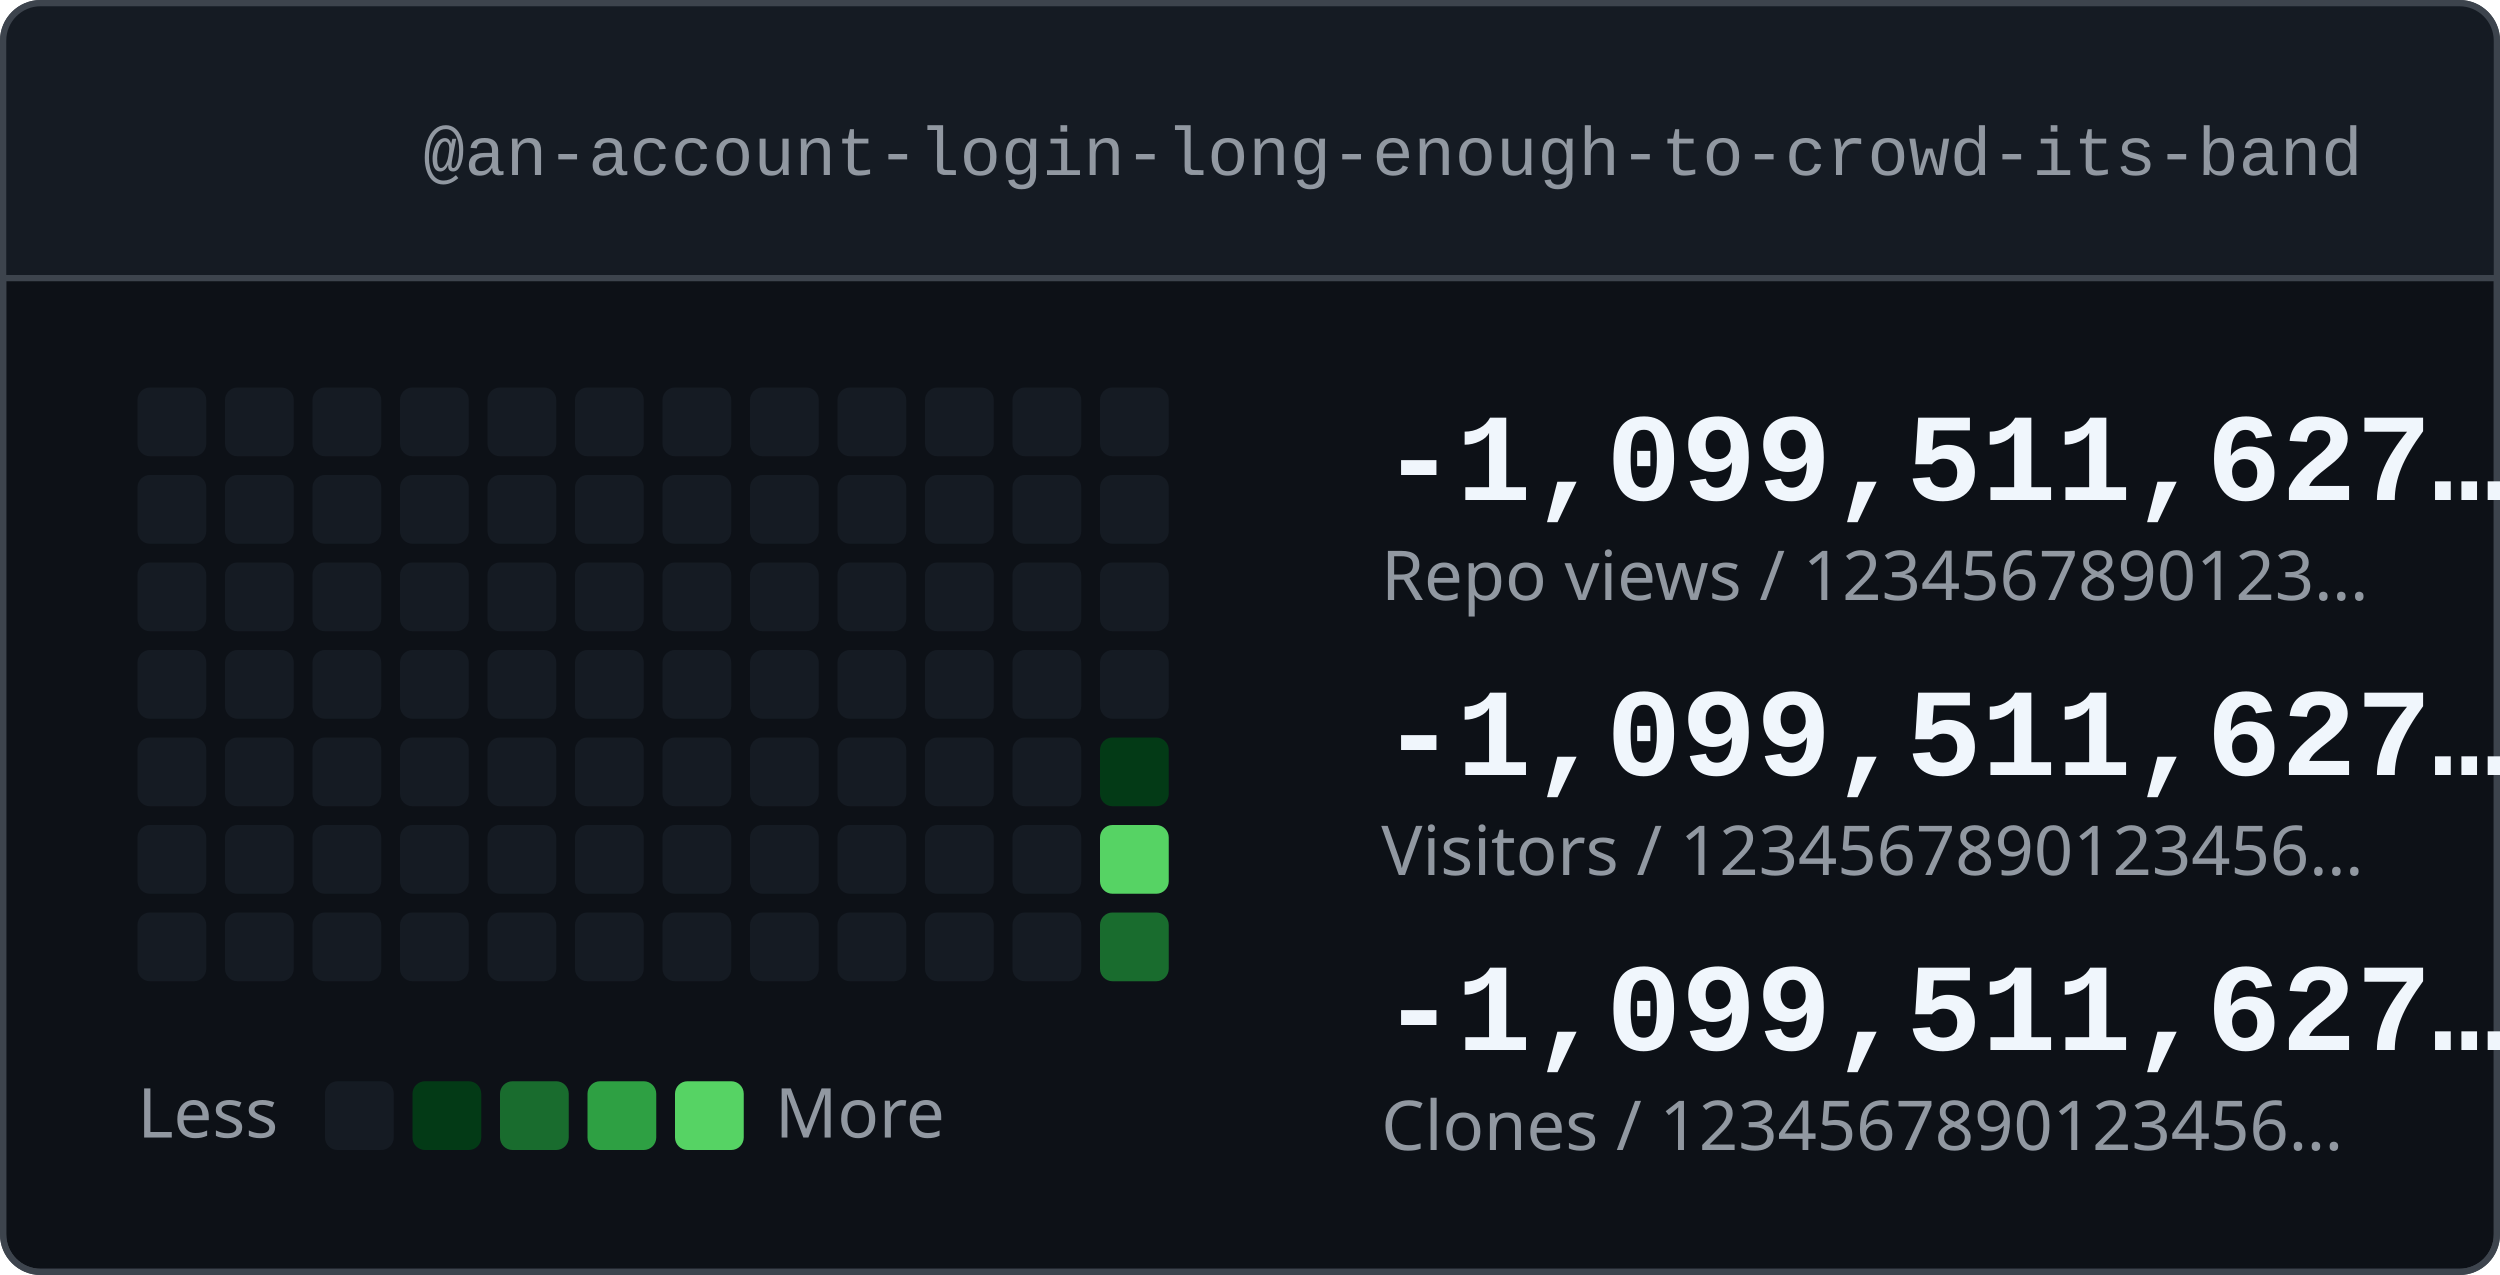
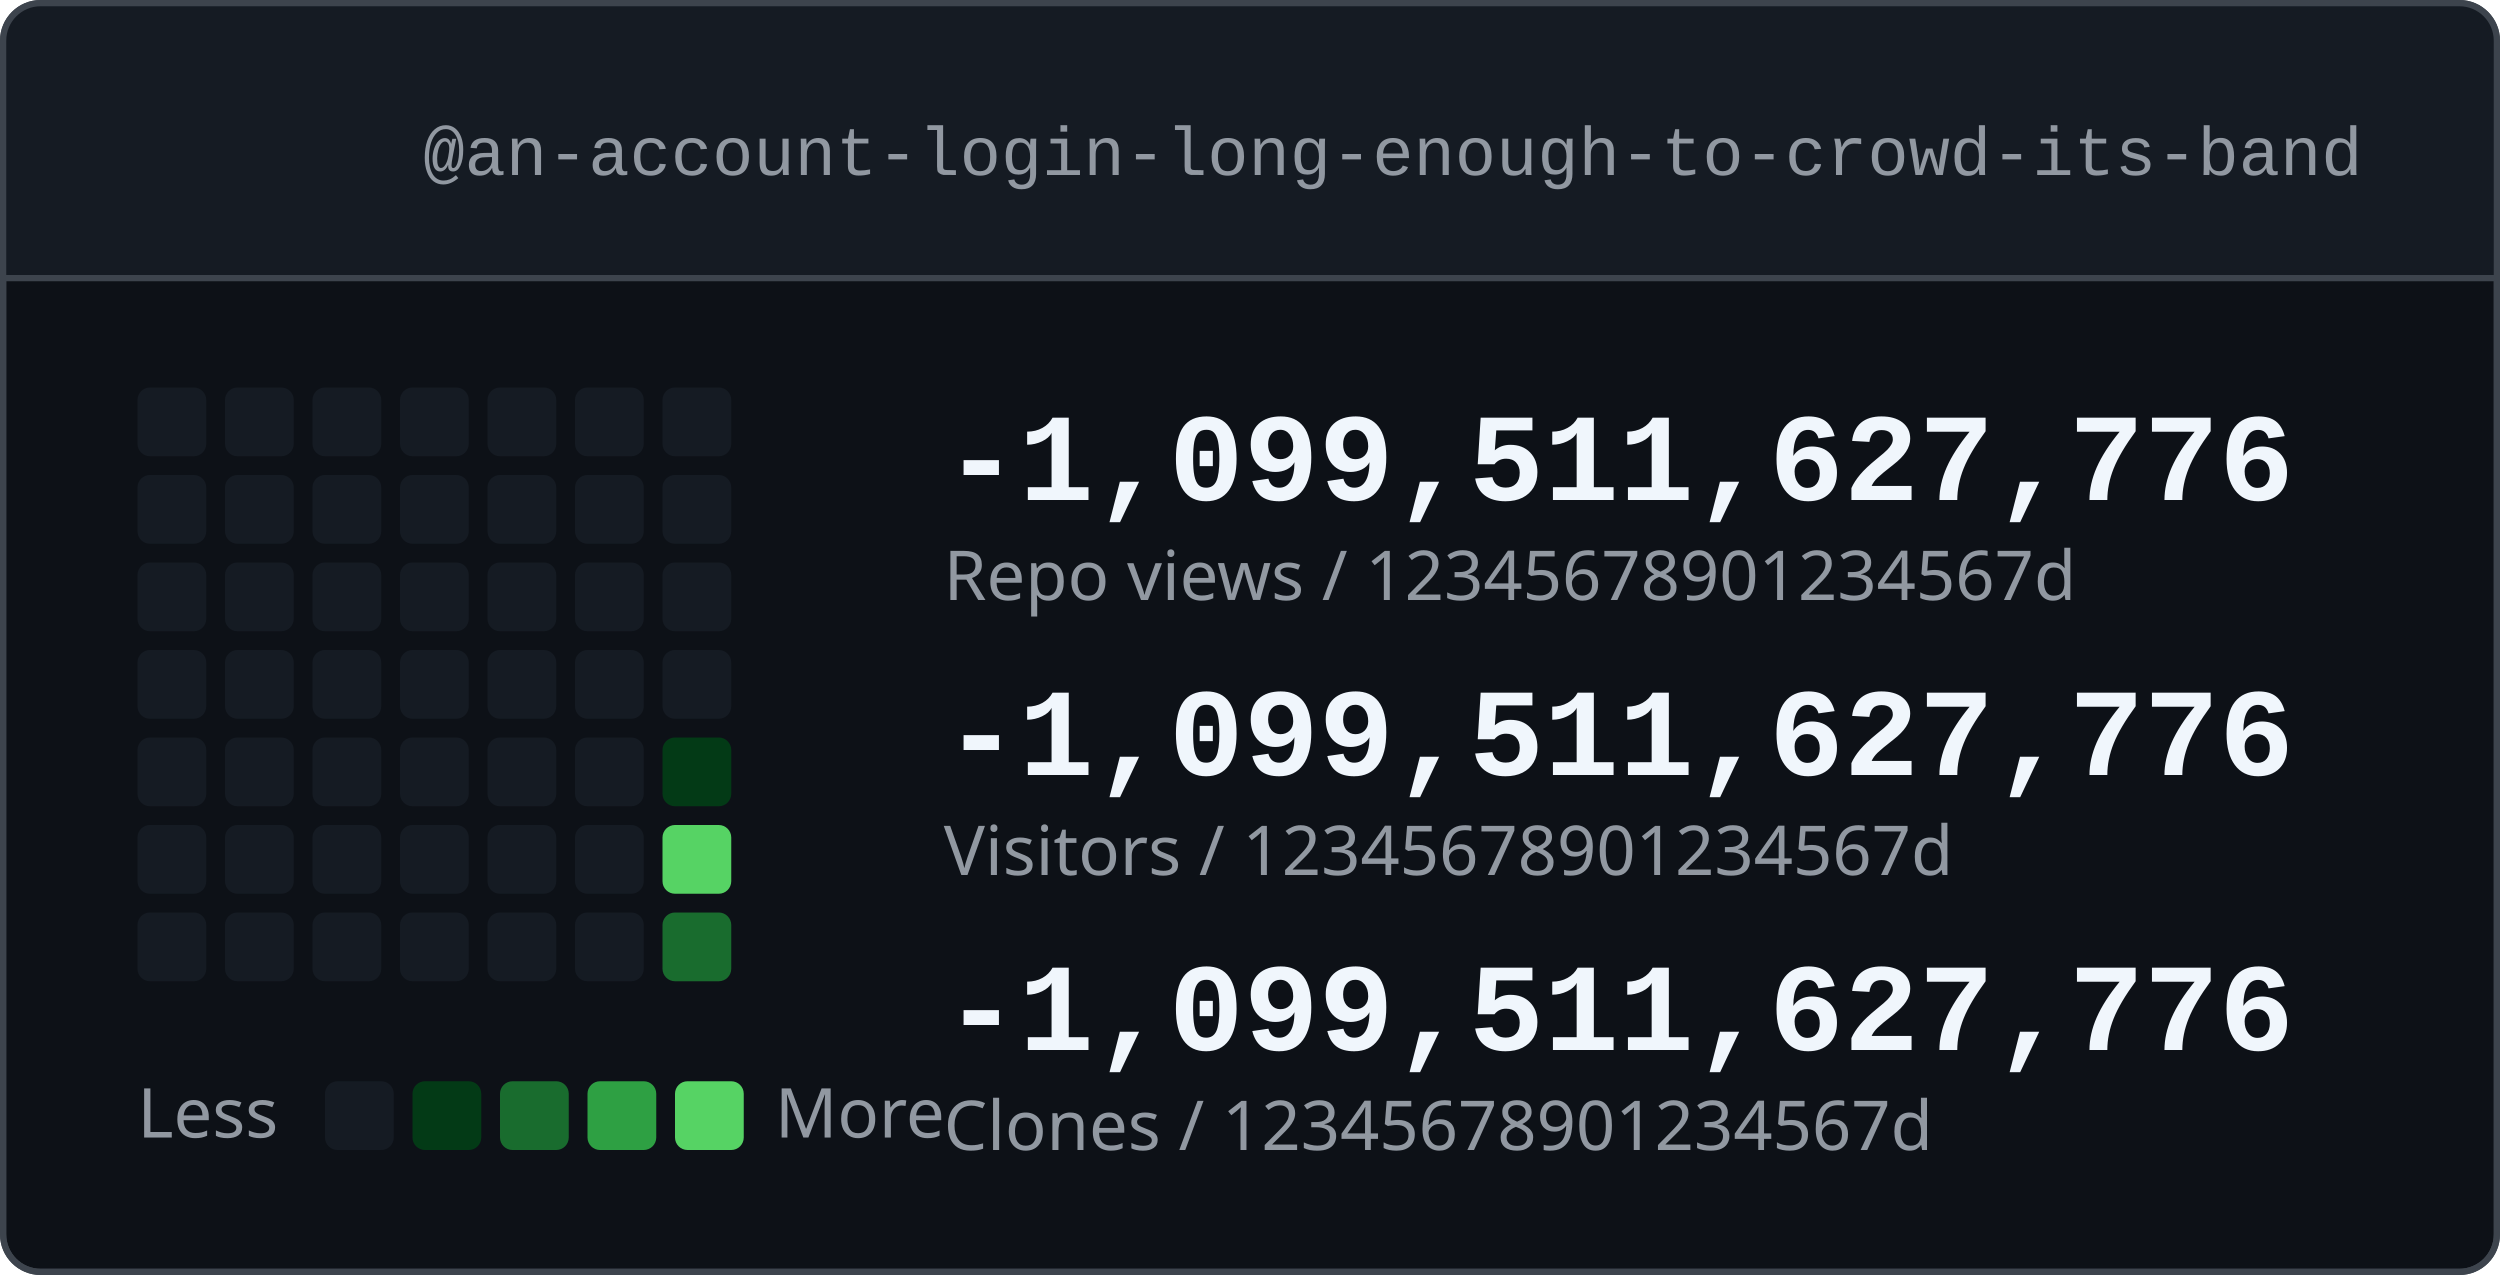
<svg xmlns="http://www.w3.org/2000/svg" width="400" height="204" viewBox="0 0 400 204" role="img" aria-labelledby="ghcTitle ghcDesc">
  <style>
.bg{fill:#0d1117;stroke:#3d444d}
.panel{fill:#151b23}
.t,.v,.big{fill:#f0f6fc}
.d,.l,.h,.s{fill:#9198a1}
.n,.c{fill:#f0f6fc}
.star,.pill-v{fill:#4493f8}
.on-accent{fill:#0d1117}
.line{stroke:#4493f8}
.area{fill:#4493f8}
.axis,.edge{stroke:#3d444d}
.track{fill:#3d444d}
.ok{fill:#3fb950}
.fg{fill:#f0f6fc}
.h0{fill:#151b23}.h1{fill:#033a16}.h2{fill:#196c2e}.h3{fill:#2ea043}.h4{fill:#56d364}
text{font-family:-apple-system,BlinkMacSystemFont,'Segoe UI','Noto Sans',Helvetica,Arial,sans-serif}
.mono{font-family:ui-monospace,SFMono-Regular,'SF Mono',Menlo,Consolas,'Liberation Mono',monospace}
.t{font-size:15px;font-weight:600}
.d{font-size:11px}
.v{font-size:22px;font-weight:600;font-family:ui-monospace,SFMono-Regular,'SF Mono',Menlo,Consolas,'Liberation Mono',monospace}
.big{font-size:20px;font-weight:600;font-family:ui-monospace,SFMono-Regular,'SF Mono',Menlo,Consolas,'Liberation Mono',monospace}
.l{font-size:11px}
.h{font-size:14px;font-weight:600}
.n{font-size:13px}
.s{font-size:11px}
.c{font-size:13px;font-weight:500;font-family:ui-monospace,SFMono-Regular,'SF Mono',Menlo,Consolas,'Liberation Mono',monospace}
.line{fill:none;stroke-width:2;stroke-linecap:round;stroke-linejoin:round}
.area{fill-opacity:0.12;stroke:none}
.axis{stroke-width:1}
.edge{fill:none;stroke-width:1}
.m0{animation:m0 1.82s ease-out 1}
@keyframes m0{0%{opacity:0}87.91%,100%{opacity:1}}
.m1{animation:m1 1.82s ease-out 1}
- @keyframes m1{0%,1.1%{opacity:0}89.01%,100%{opacity:1}}
+ @keyframes m1{0%,2.01%{opacity:0}89.93%,100%{opacity:1}}
.m2{animation:m2 1.82s ease-out 1}
- @keyframes m2{0%,2.2%{opacity:0}90.11%,100%{opacity:1}}
+ @keyframes m2{0%,4.03%{opacity:0}91.94%,100%{opacity:1}}
.m3{animation:m3 1.82s ease-out 1}
- @keyframes m3{0%,3.3%{opacity:0}91.21%,100%{opacity:1}}
+ @keyframes m3{0%,6.04%{opacity:0}93.96%,100%{opacity:1}}
.m4{animation:m4 1.82s ease-out 1}
- @keyframes m4{0%,4.4%{opacity:0}92.31%,100%{opacity:1}}
+ @keyframes m4{0%,8.06%{opacity:0}95.97%,100%{opacity:1}}
.m5{animation:m5 1.82s ease-out 1}
- @keyframes m5{0%,5.49%{opacity:0}93.41%,100%{opacity:1}}
+ @keyframes m5{0%,10.07%{opacity:0}97.99%,100%{opacity:1}}
.m6{animation:m6 1.82s ease-out 1}
- @keyframes m6{0%,6.59%{opacity:0}94.51%,100%{opacity:1}}
- .m7{animation:m7 1.82s ease-out 1}
- @keyframes m7{0%,7.69%{opacity:0}95.6%,100%{opacity:1}}
- .m8{animation:m8 1.82s ease-out 1}
- @keyframes m8{0%,8.79%{opacity:0}96.7%,100%{opacity:1}}
- .m9{animation:m9 1.82s ease-out 1}
- @keyframes m9{0%,9.89%{opacity:0}97.8%,100%{opacity:1}}
- .m10{animation:m10 1.82s ease-out 1}
- @keyframes m10{0%,10.99%{opacity:0}98.9%,100%{opacity:1}}
- .m11{animation:m11 1.82s ease-out 1}
- @keyframes m11{0%,12.09%{opacity:0}100%{opacity:1}}
- @media (prefers-reduced-motion:reduce){.m0,.m1,.m2,.m3,.m4,.m5,.m6,.m7,.m8,.m9,.m10,.m11{animation:none}}
+ @keyframes m6{0%,12.09%{opacity:0}100%{opacity:1}}
+ @media (prefers-reduced-motion:reduce){.m0,.m1,.m2,.m3,.m4,.m5,.m6{animation:none}}
</style>
  <rect class="bg" x="0.5" y="0.5" width="399" height="203" rx="6" />
  <path class="panel" d="M0.5,44 V6.5 A6,6 0 0 1 6.5,0.5 H393.5 A6,6 0 0 1 399.5,6.5 V44 Z" />
  <line class="axis" x1="0.5" y1="44.5" x2="399.5" y2="44.5" />
  <rect class="edge" x="0.5" y="0.5" width="399" height="203" rx="6" />
  <text class="d mono" x="378" y="28" text-anchor="end">@an-account-login-long-enough-to-crowd-its-band</text>
  <rect class="h0 m0" x="22" y="62" width="11" height="11" rx="2" />
  <rect class="h0 m0" x="22" y="76" width="11" height="11" rx="2" />
  <rect class="h0 m0" x="22" y="90" width="11" height="11" rx="2" />
  <rect class="h0 m0" x="22" y="104" width="11" height="11" rx="2" />
  <rect class="h0 m0" x="22" y="118" width="11" height="11" rx="2" />
  <rect class="h0 m0" x="22" y="132" width="11" height="11" rx="2" />
  <rect class="h0 m0" x="22" y="146" width="11" height="11" rx="2" />
  <rect class="h0 m1" x="36" y="62" width="11" height="11" rx="2" />
  <rect class="h0 m1" x="36" y="76" width="11" height="11" rx="2" />
  <rect class="h0 m1" x="36" y="90" width="11" height="11" rx="2" />
  <rect class="h0 m1" x="36" y="104" width="11" height="11" rx="2" />
  <rect class="h0 m1" x="36" y="118" width="11" height="11" rx="2" />
  <rect class="h0 m1" x="36" y="132" width="11" height="11" rx="2" />
  <rect class="h0 m1" x="36" y="146" width="11" height="11" rx="2" />
  <rect class="h0 m2" x="50" y="62" width="11" height="11" rx="2" />
  <rect class="h0 m2" x="50" y="76" width="11" height="11" rx="2" />
  <rect class="h0 m2" x="50" y="90" width="11" height="11" rx="2" />
  <rect class="h0 m2" x="50" y="104" width="11" height="11" rx="2" />
  <rect class="h0 m2" x="50" y="118" width="11" height="11" rx="2" />
  <rect class="h0 m2" x="50" y="132" width="11" height="11" rx="2" />
  <rect class="h0 m2" x="50" y="146" width="11" height="11" rx="2" />
  <rect class="h0 m3" x="64" y="62" width="11" height="11" rx="2" />
  <rect class="h0 m3" x="64" y="76" width="11" height="11" rx="2" />
  <rect class="h0 m3" x="64" y="90" width="11" height="11" rx="2" />
  <rect class="h0 m3" x="64" y="104" width="11" height="11" rx="2" />
  <rect class="h0 m3" x="64" y="118" width="11" height="11" rx="2" />
  <rect class="h0 m3" x="64" y="132" width="11" height="11" rx="2" />
  <rect class="h0 m3" x="64" y="146" width="11" height="11" rx="2" />
  <rect class="h0 m4" x="78" y="62" width="11" height="11" rx="2" />
  <rect class="h0 m4" x="78" y="76" width="11" height="11" rx="2" />
  <rect class="h0 m4" x="78" y="90" width="11" height="11" rx="2" />
  <rect class="h0 m4" x="78" y="104" width="11" height="11" rx="2" />
  <rect class="h0 m4" x="78" y="118" width="11" height="11" rx="2" />
  <rect class="h0 m4" x="78" y="132" width="11" height="11" rx="2" />
  <rect class="h0 m4" x="78" y="146" width="11" height="11" rx="2" />
  <rect class="h0 m5" x="92" y="62" width="11" height="11" rx="2" />
  <rect class="h0 m5" x="92" y="76" width="11" height="11" rx="2" />
  <rect class="h0 m5" x="92" y="90" width="11" height="11" rx="2" />
  <rect class="h0 m5" x="92" y="104" width="11" height="11" rx="2" />
  <rect class="h0 m5" x="92" y="118" width="11" height="11" rx="2" />
  <rect class="h0 m5" x="92" y="132" width="11" height="11" rx="2" />
  <rect class="h0 m5" x="92" y="146" width="11" height="11" rx="2" />
  <rect class="h0 m6" x="106" y="62" width="11" height="11" rx="2" />
  <rect class="h0 m6" x="106" y="76" width="11" height="11" rx="2" />
  <rect class="h0 m6" x="106" y="90" width="11" height="11" rx="2" />
  <rect class="h0 m6" x="106" y="104" width="11" height="11" rx="2" />
-   <rect class="h0 m6" x="106" y="118" width="11" height="11" rx="2" />
-   <rect class="h0 m6" x="106" y="132" width="11" height="11" rx="2" />
-   <rect class="h0 m6" x="106" y="146" width="11" height="11" rx="2" />
-   <rect class="h0 m7" x="120" y="62" width="11" height="11" rx="2" />
-   <rect class="h0 m7" x="120" y="76" width="11" height="11" rx="2" />
-   <rect class="h0 m7" x="120" y="90" width="11" height="11" rx="2" />
-   <rect class="h0 m7" x="120" y="104" width="11" height="11" rx="2" />
-   <rect class="h0 m7" x="120" y="118" width="11" height="11" rx="2" />
-   <rect class="h0 m7" x="120" y="132" width="11" height="11" rx="2" />
-   <rect class="h0 m7" x="120" y="146" width="11" height="11" rx="2" />
-   <rect class="h0 m8" x="134" y="62" width="11" height="11" rx="2" />
-   <rect class="h0 m8" x="134" y="76" width="11" height="11" rx="2" />
-   <rect class="h0 m8" x="134" y="90" width="11" height="11" rx="2" />
-   <rect class="h0 m8" x="134" y="104" width="11" height="11" rx="2" />
-   <rect class="h0 m8" x="134" y="118" width="11" height="11" rx="2" />
-   <rect class="h0 m8" x="134" y="132" width="11" height="11" rx="2" />
-   <rect class="h0 m8" x="134" y="146" width="11" height="11" rx="2" />
-   <rect class="h0 m9" x="148" y="62" width="11" height="11" rx="2" />
-   <rect class="h0 m9" x="148" y="76" width="11" height="11" rx="2" />
-   <rect class="h0 m9" x="148" y="90" width="11" height="11" rx="2" />
-   <rect class="h0 m9" x="148" y="104" width="11" height="11" rx="2" />
-   <rect class="h0 m9" x="148" y="118" width="11" height="11" rx="2" />
-   <rect class="h0 m9" x="148" y="132" width="11" height="11" rx="2" />
-   <rect class="h0 m9" x="148" y="146" width="11" height="11" rx="2" />
-   <rect class="h0 m10" x="162" y="62" width="11" height="11" rx="2" />
-   <rect class="h0 m10" x="162" y="76" width="11" height="11" rx="2" />
-   <rect class="h0 m10" x="162" y="90" width="11" height="11" rx="2" />
-   <rect class="h0 m10" x="162" y="104" width="11" height="11" rx="2" />
-   <rect class="h0 m10" x="162" y="118" width="11" height="11" rx="2" />
-   <rect class="h0 m10" x="162" y="132" width="11" height="11" rx="2" />
-   <rect class="h0 m10" x="162" y="146" width="11" height="11" rx="2" />
-   <rect class="h0 m11" x="176" y="62" width="11" height="11" rx="2" />
-   <rect class="h0 m11" x="176" y="76" width="11" height="11" rx="2" />
-   <rect class="h0 m11" x="176" y="90" width="11" height="11" rx="2" />
-   <rect class="h0 m11" x="176" y="104" width="11" height="11" rx="2" />
-   <rect class="h1 m11" x="176" y="118" width="11" height="11" rx="2" />
-   <rect class="h4 m11" x="176" y="132" width="11" height="11" rx="2" />
-   <rect class="h2 m11" x="176" y="146" width="11" height="11" rx="2" />
+   <rect class="h1 m6" x="106" y="118" width="11" height="11" rx="2" />
+   <rect class="h4 m6" x="106" y="132" width="11" height="11" rx="2" />
+   <rect class="h2 m6" x="106" y="146" width="11" height="11" rx="2" />
  <text class="s" x="22" y="182" text-anchor="start">Less</text>
  <rect class="h0" x="52" y="173" width="11" height="11" rx="2" />
  <rect class="h1" x="66" y="173" width="11" height="11" rx="2" />
  <rect class="h2" x="80" y="173" width="11" height="11" rx="2" />
  <rect class="h3" x="94" y="173" width="11" height="11" rx="2" />
  <rect class="h4" x="108" y="173" width="11" height="11" rx="2" />
  <text class="s" x="124" y="182" text-anchor="start">More</text>
-   <text class="big" x="221" y="80" text-anchor="start">-1,099,511,627…</text>
-   <text class="l" x="221" y="96" text-anchor="start">Repo views / 1234567890123…</text>
-   <text class="big" x="221" y="124" text-anchor="start">-1,099,511,627…</text>
-   <text class="l" x="221" y="140" text-anchor="start">Visitors / 1234567890123456…</text>
-   <text class="big" x="221" y="168" text-anchor="start">-1,099,511,627…</text>
-   <text class="l" x="221" y="184" text-anchor="start">Clones / 1234567890123456…</text>
+   <text class="big" x="151" y="80" text-anchor="start">-1,099,511,627,776</text>
+   <text class="l" x="151" y="96" text-anchor="start">Repo views / 12345678901234567d</text>
+   <text class="big" x="151" y="124" text-anchor="start">-1,099,511,627,776</text>
+   <text class="l" x="151" y="140" text-anchor="start">Visitors / 12345678901234567d</text>
+   <text class="big" x="151" y="168" text-anchor="start">-1,099,511,627,776</text>
+   <text class="l" x="151" y="184" text-anchor="start">Clones / 12345678901234567d</text>
</svg>
